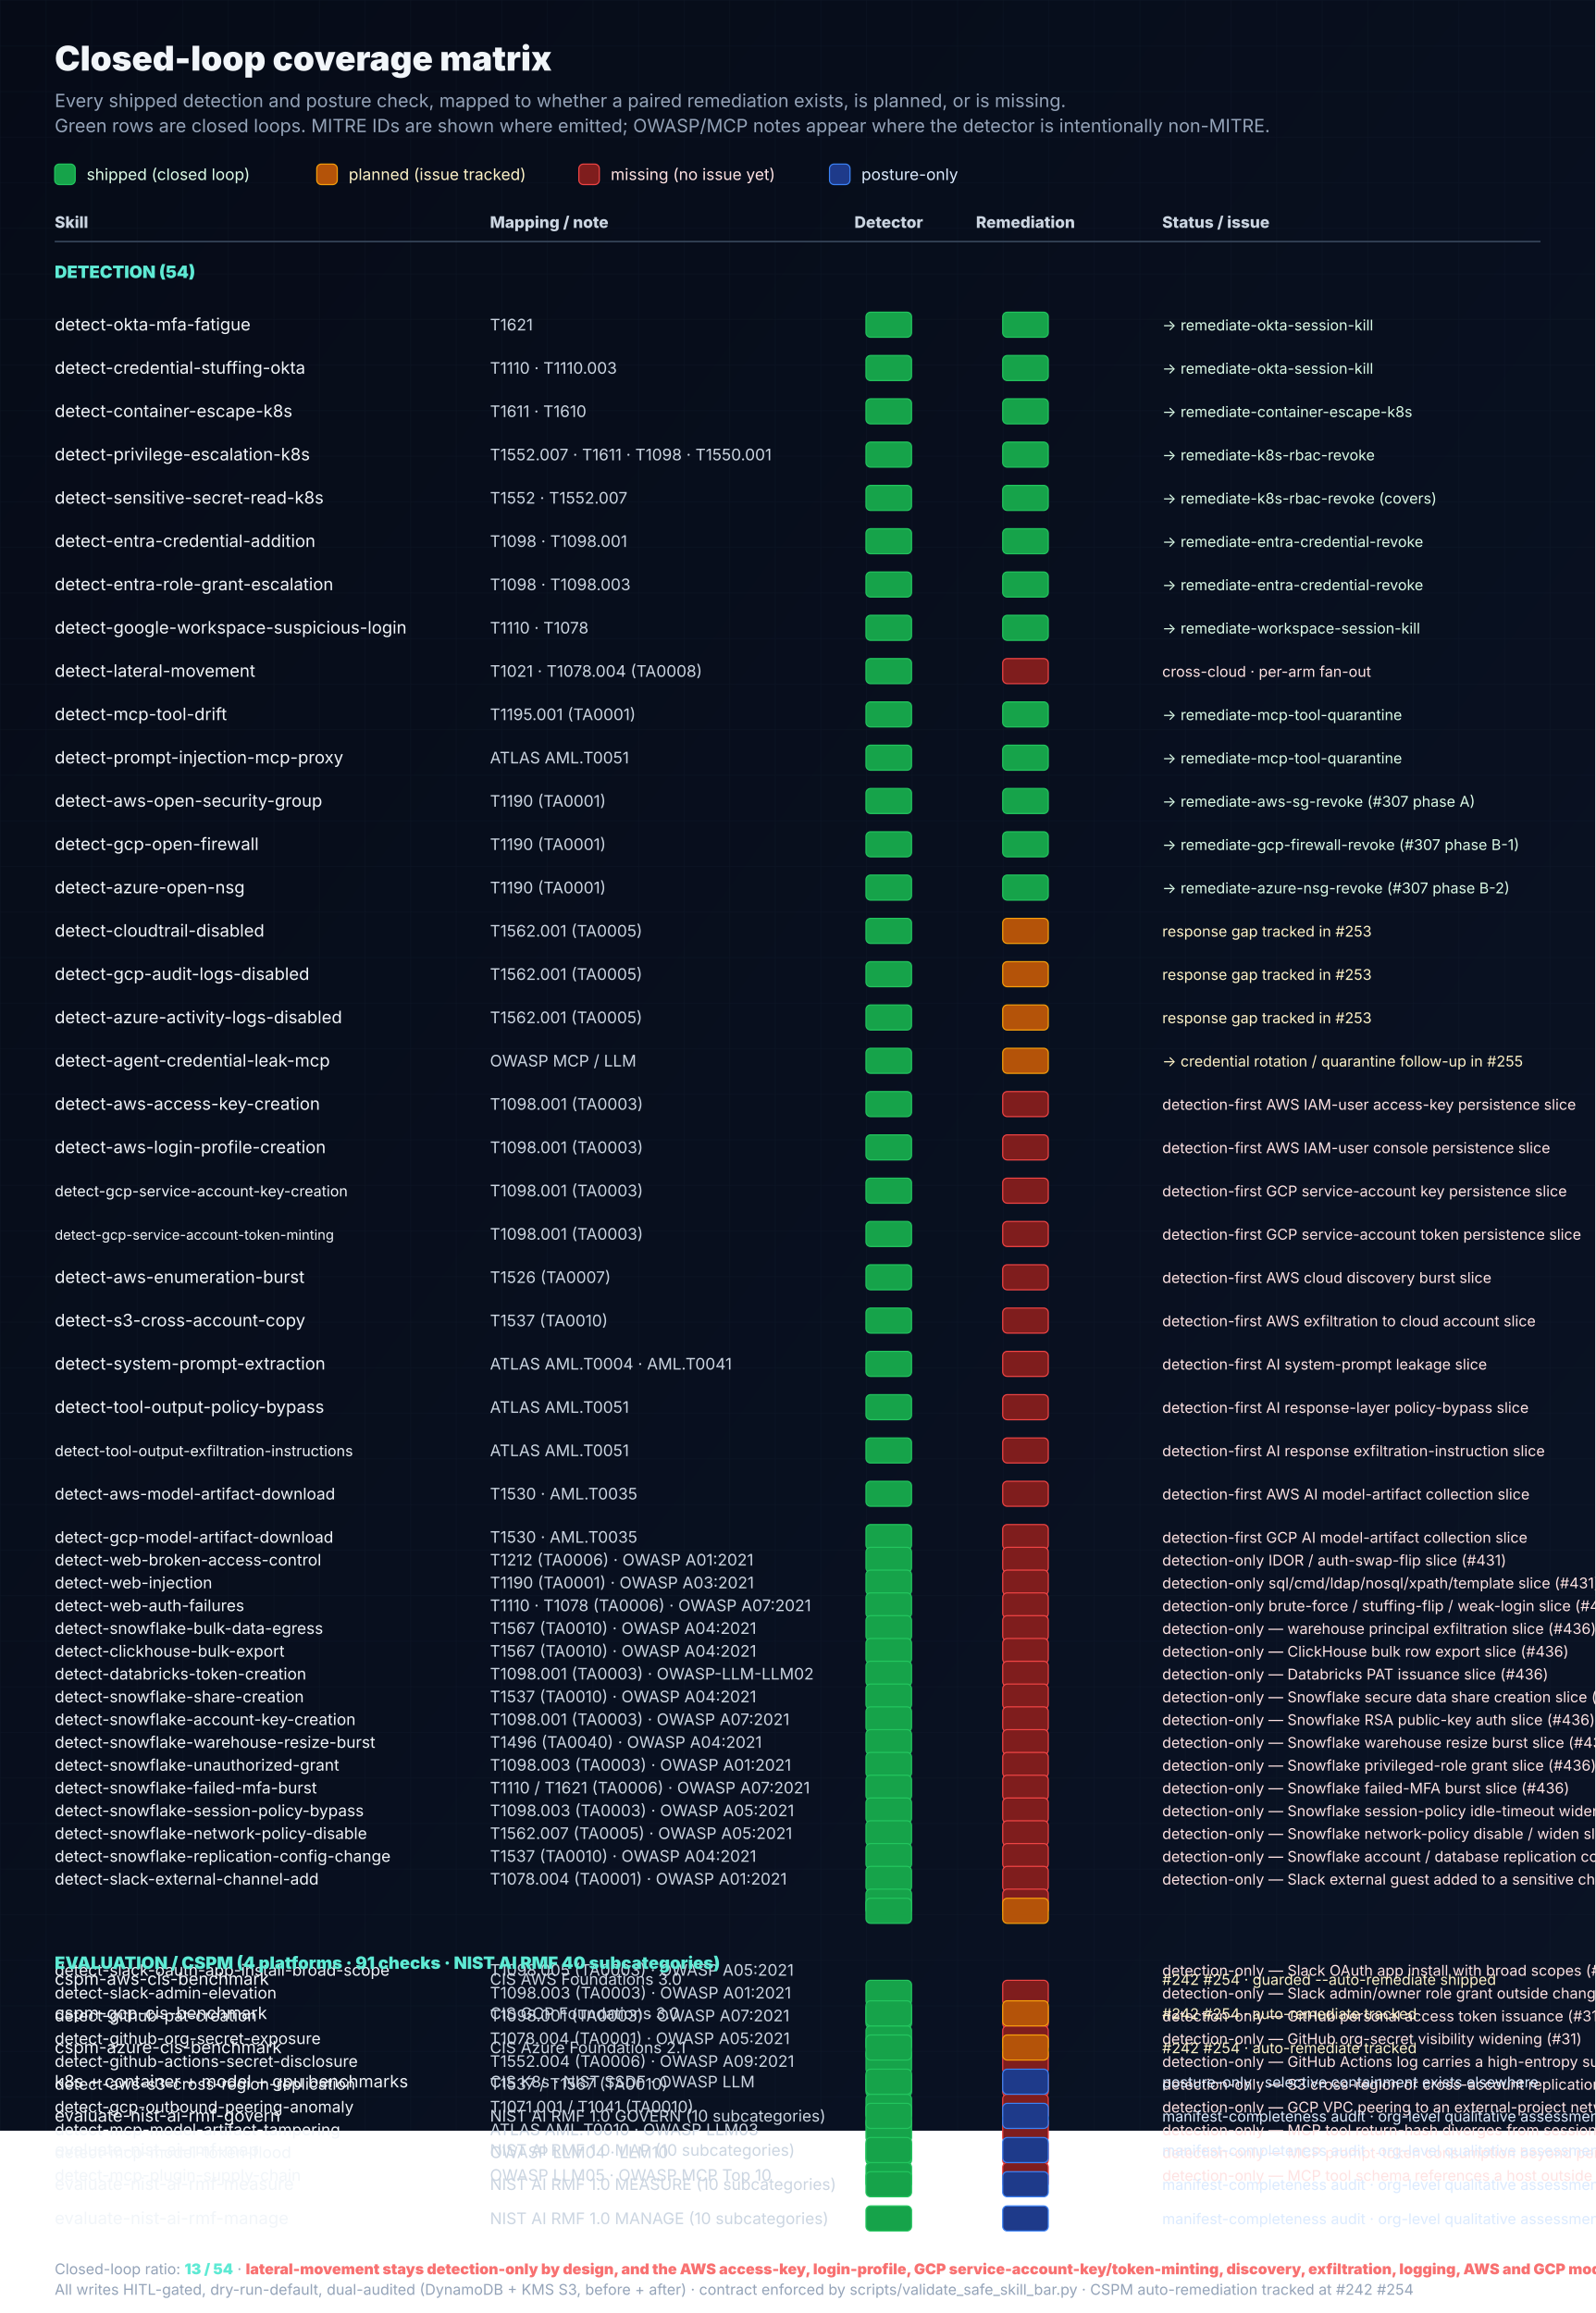
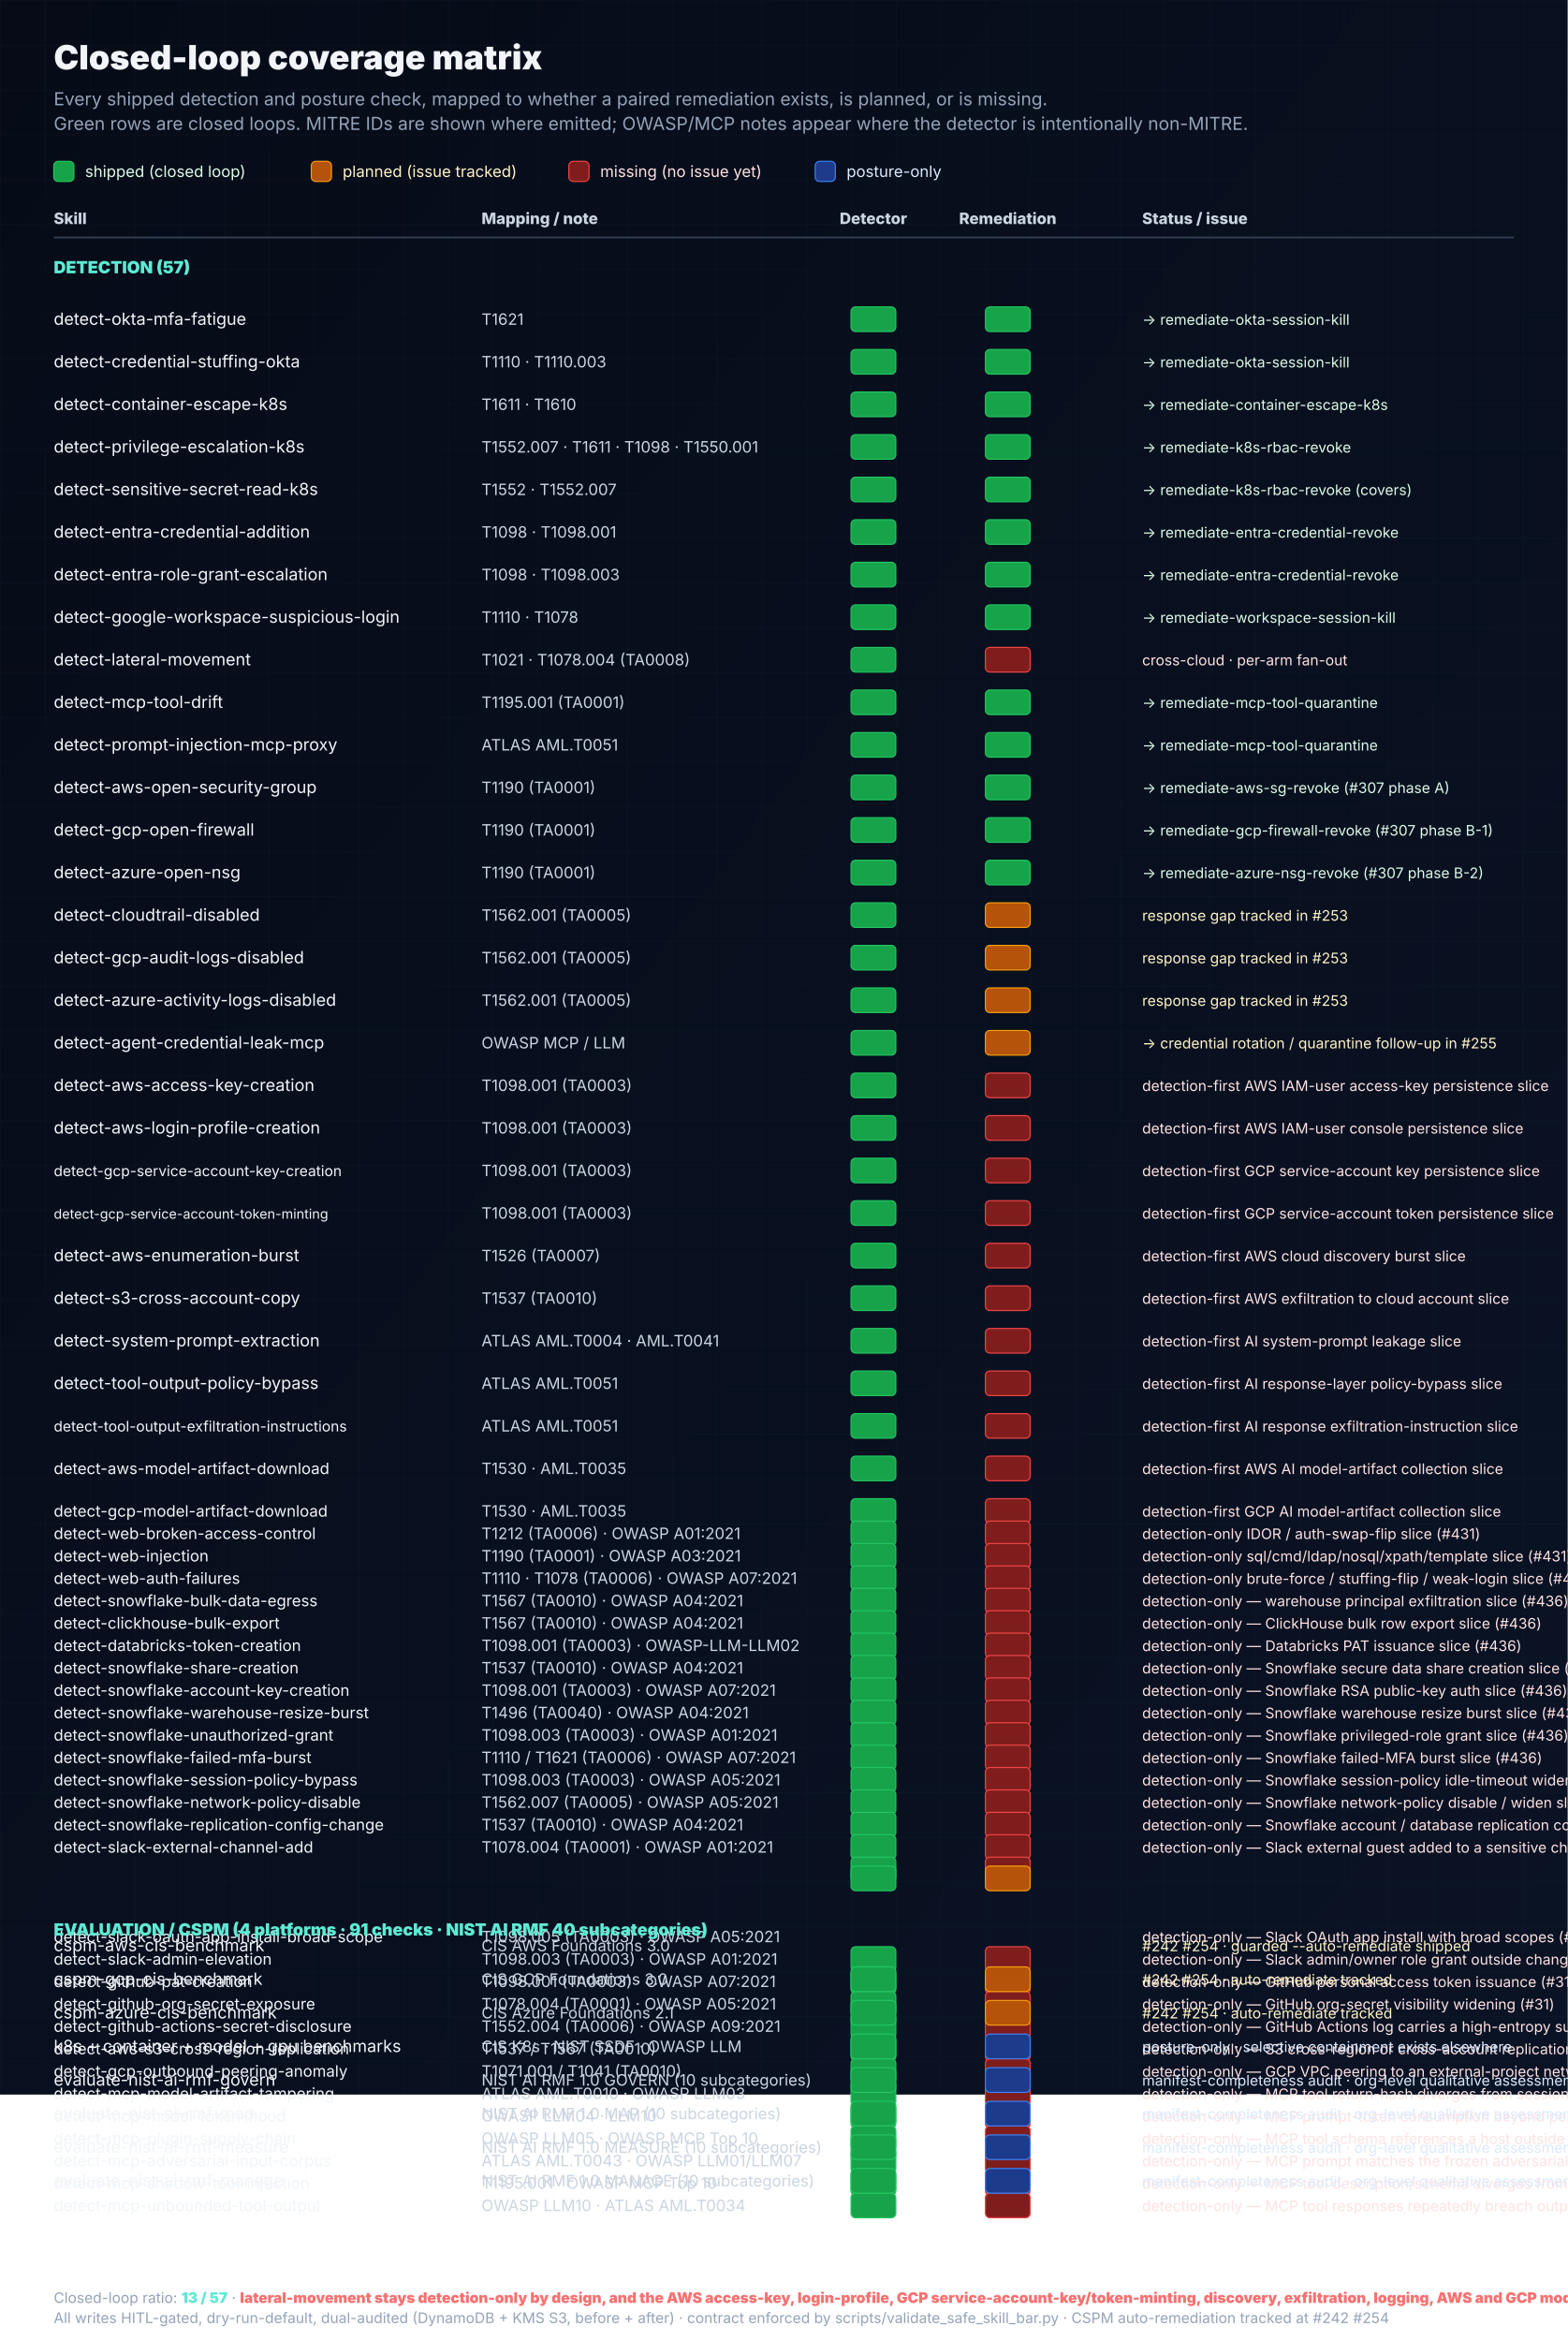
- <svg xmlns="http://www.w3.org/2000/svg" width="1400" height="2030" viewBox="0 0 1400 2030" role="img" aria-labelledby="cm-title cm-desc">
+ <svg xmlns="http://www.w3.org/2000/svg" width="1400" height="2090" viewBox="0 0 1400 2090" role="img" aria-labelledby="cm-title cm-desc">
  <defs>
    <linearGradient id="bg2" x1="0" y1="0" x2="1" y2="1">
      <stop offset="0%" stop-color="#060b17" />
      <stop offset="100%" stop-color="#0a1325" />
    </linearGradient>
    <pattern id="grid2" x="0" y="0" width="40" height="40" patternUnits="userSpaceOnUse">
      <path d="M40 0H0V40" fill="none" stroke="#1e293b" stroke-opacity="0.25" stroke-width="1" />
    </pattern>
  </defs>
  <rect width="1400" height="1870" fill="url(#bg2)" />
  <rect width="1400" height="1870" fill="url(#grid2)" />
  <text x="48" y="62" fill="#f1f5f9" font-family="Inter, system-ui, sans-serif" font-size="30" font-weight="900">Closed-loop coverage matrix</text>
  <text x="48" y="94" fill="#94a3b8" font-family="Inter, system-ui, sans-serif" font-size="16">Every shipped detection and posture check, mapped to whether a paired remediation exists, is planned, or is missing.</text>
  <text x="48" y="116" fill="#94a3b8" font-family="Inter, system-ui, sans-serif" font-size="16">Green rows are closed loops. MITRE IDs are shown where emitted; OWASP/MCP notes appear where the detector is intentionally non-MITRE.</text>
  <g transform="translate(48,144)" font-family="Inter, system-ui, sans-serif" font-size="14">
    <g>
      <rect x="0" y="0" width="18" height="18" rx="4" fill="#16a34a" stroke="#22c55e" />
      <text x="28" y="14" fill="#dcfce7">shipped (closed loop)</text>
    </g>
    <g transform="translate(230,0)">
      <rect x="0" y="0" width="18" height="18" rx="4" fill="#b45309" stroke="#f59e0b" />
      <text x="28" y="14" fill="#fef3c7">planned (issue tracked)</text>
    </g>
    <g transform="translate(460,0)">
      <rect x="0" y="0" width="18" height="18" rx="4" fill="#7f1d1d" stroke="#ef4444" />
      <text x="28" y="14" fill="#fee2e2">missing (no issue yet)</text>
    </g>
    <g transform="translate(680,0)">
      <rect x="0" y="0" width="18" height="18" rx="4" fill="#1e3a8a" stroke="#3b82f6" />
      <text x="28" y="14" fill="#dbeafe">posture-only</text>
    </g>
  </g>
  <g font-family="Inter, system-ui, sans-serif" font-size="14" font-weight="800" fill="#cbd5e1">
    <text x="48" y="200">Skill</text>
    <text x="430" y="200">Mapping / note</text>
    <text x="780" y="200" text-anchor="middle">Detector</text>
    <text x="900" y="200" text-anchor="middle">Remediation</text>
    <text x="1020" y="200">Status / issue</text>
  </g>
  <line x1="48" y1="212" x2="1352" y2="212" stroke="#334155" stroke-width="1.5" />
-   <text x="48" y="244" fill="#5eead4" font-family="Inter, system-ui, sans-serif" font-size="15" font-weight="900">DETECTION (54)</text>
+   <text x="48" y="244" fill="#5eead4" font-family="Inter, system-ui, sans-serif" font-size="15" font-weight="900">DETECTION (57)</text>
  <g font-family="Inter, system-ui, sans-serif">
    <text x="48" y="290" fill="#f1f5f9" font-size="15">detect-okta-mfa-fatigue</text>
    <text x="430" y="290" fill="#cbd5e1" font-size="14">T1621</text>
    <rect x="760" y="274" width="40" height="22" rx="4" fill="#16a34a" stroke="#22c55e" />
    <rect x="880" y="274" width="40" height="22" rx="4" fill="#16a34a" stroke="#22c55e" />
    <text x="1020" y="290" fill="#dcfce7" font-size="13">→ remediate-okta-session-kill</text>
  </g>
  <g font-family="Inter, system-ui, sans-serif">
    <text x="48" y="328" fill="#f1f5f9" font-size="15">detect-credential-stuffing-okta</text>
    <text x="430" y="328" fill="#cbd5e1" font-size="14">T1110 · T1110.003</text>
    <rect x="760" y="312" width="40" height="22" rx="4" fill="#16a34a" stroke="#22c55e" />
    <rect x="880" y="312" width="40" height="22" rx="4" fill="#16a34a" stroke="#22c55e" />
    <text x="1020" y="328" fill="#dcfce7" font-size="13">→ remediate-okta-session-kill</text>
  </g>
  <g font-family="Inter, system-ui, sans-serif">
    <text x="48" y="366" fill="#f1f5f9" font-size="15">detect-container-escape-k8s</text>
    <text x="430" y="366" fill="#cbd5e1" font-size="14">T1611 · T1610</text>
    <rect x="760" y="350" width="40" height="22" rx="4" fill="#16a34a" stroke="#22c55e" />
    <rect x="880" y="350" width="40" height="22" rx="4" fill="#16a34a" stroke="#22c55e" />
    <text x="1020" y="366" fill="#dcfce7" font-size="13">→ remediate-container-escape-k8s</text>
  </g>
  <g font-family="Inter, system-ui, sans-serif">
    <text x="48" y="404" fill="#f1f5f9" font-size="15">detect-privilege-escalation-k8s</text>
    <text x="430" y="404" fill="#cbd5e1" font-size="14">T1552.007 · T1611 · T1098 · T1550.001</text>
    <rect x="760" y="388" width="40" height="22" rx="4" fill="#16a34a" stroke="#22c55e" />
    <rect x="880" y="388" width="40" height="22" rx="4" fill="#16a34a" stroke="#22c55e" />
    <text x="1020" y="404" fill="#dcfce7" font-size="13">→ remediate-k8s-rbac-revoke</text>
  </g>
  <g font-family="Inter, system-ui, sans-serif">
    <text x="48" y="442" fill="#f1f5f9" font-size="15">detect-sensitive-secret-read-k8s</text>
    <text x="430" y="442" fill="#cbd5e1" font-size="14">T1552 · T1552.007</text>
    <rect x="760" y="426" width="40" height="22" rx="4" fill="#16a34a" stroke="#22c55e" />
    <rect x="880" y="426" width="40" height="22" rx="4" fill="#16a34a" stroke="#22c55e" />
    <text x="1020" y="442" fill="#dcfce7" font-size="13">→ remediate-k8s-rbac-revoke (covers)</text>
  </g>
  <g font-family="Inter, system-ui, sans-serif">
    <text x="48" y="480" fill="#f1f5f9" font-size="15">detect-entra-credential-addition</text>
    <text x="430" y="480" fill="#cbd5e1" font-size="14">T1098 · T1098.001</text>
    <rect x="760" y="464" width="40" height="22" rx="4" fill="#16a34a" stroke="#22c55e" />
    <rect x="880" y="464" width="40" height="22" rx="4" fill="#16a34a" stroke="#22c55e" />
    <text x="1020" y="480" fill="#dcfce7" font-size="13">→ remediate-entra-credential-revoke</text>
  </g>
  <g font-family="Inter, system-ui, sans-serif">
    <text x="48" y="518" fill="#f1f5f9" font-size="15">detect-entra-role-grant-escalation</text>
    <text x="430" y="518" fill="#cbd5e1" font-size="14">T1098 · T1098.003</text>
    <rect x="760" y="502" width="40" height="22" rx="4" fill="#16a34a" stroke="#22c55e" />
    <rect x="880" y="502" width="40" height="22" rx="4" fill="#16a34a" stroke="#22c55e" />
    <text x="1020" y="518" fill="#dcfce7" font-size="13">→ remediate-entra-credential-revoke</text>
  </g>
  <g font-family="Inter, system-ui, sans-serif">
    <text x="48" y="556" fill="#f1f5f9" font-size="15">detect-google-workspace-suspicious-login</text>
    <text x="430" y="556" fill="#cbd5e1" font-size="14">T1110 · T1078</text>
    <rect x="760" y="540" width="40" height="22" rx="4" fill="#16a34a" stroke="#22c55e" />
    <rect x="880" y="540" width="40" height="22" rx="4" fill="#16a34a" stroke="#22c55e" />
    <text x="1020" y="556" fill="#dcfce7" font-size="13">→ remediate-workspace-session-kill</text>
  </g>
  <g font-family="Inter, system-ui, sans-serif">
    <text x="48" y="594" fill="#f1f5f9" font-size="15">detect-lateral-movement</text>
    <text x="430" y="594" fill="#cbd5e1" font-size="14">T1021 · T1078.004 (TA0008)</text>
    <rect x="760" y="578" width="40" height="22" rx="4" fill="#16a34a" stroke="#22c55e" />
    <rect x="880" y="578" width="40" height="22" rx="4" fill="#7f1d1d" stroke="#ef4444" />
    <text x="1020" y="594" fill="#fee2e2" font-size="13">cross-cloud · per-arm fan-out</text>
  </g>
  <g font-family="Inter, system-ui, sans-serif">
    <text x="48" y="632" fill="#f1f5f9" font-size="15">detect-mcp-tool-drift</text>
    <text x="430" y="632" fill="#cbd5e1" font-size="14">T1195.001 (TA0001)</text>
    <rect x="760" y="616" width="40" height="22" rx="4" fill="#16a34a" stroke="#22c55e" />
    <rect x="880" y="616" width="40" height="22" rx="4" fill="#16a34a" stroke="#22c55e" />
    <text x="1020" y="632" fill="#dcfce7" font-size="13">→ remediate-mcp-tool-quarantine</text>
  </g>
  <g font-family="Inter, system-ui, sans-serif">
    <text x="48" y="670" fill="#f1f5f9" font-size="15">detect-prompt-injection-mcp-proxy</text>
    <text x="430" y="670" fill="#cbd5e1" font-size="14">ATLAS AML.T0051</text>
    <rect x="760" y="654" width="40" height="22" rx="4" fill="#16a34a" stroke="#22c55e" />
    <rect x="880" y="654" width="40" height="22" rx="4" fill="#16a34a" stroke="#22c55e" />
    <text x="1020" y="670" fill="#dcfce7" font-size="13">→ remediate-mcp-tool-quarantine</text>
  </g>
  <g font-family="Inter, system-ui, sans-serif">
    <text x="48" y="708" fill="#f1f5f9" font-size="15">detect-aws-open-security-group</text>
    <text x="430" y="708" fill="#cbd5e1" font-size="14">T1190 (TA0001)</text>
    <rect x="760" y="692" width="40" height="22" rx="4" fill="#16a34a" stroke="#22c55e" />
    <rect x="880" y="692" width="40" height="22" rx="4" fill="#16a34a" stroke="#22c55e" />
    <text x="1020" y="708" fill="#dcfce7" font-size="13">→ remediate-aws-sg-revoke (#307 phase A)</text>
  </g>
  <g font-family="Inter, system-ui, sans-serif">
    <text x="48" y="746" fill="#f1f5f9" font-size="15">detect-gcp-open-firewall</text>
    <text x="430" y="746" fill="#cbd5e1" font-size="14">T1190 (TA0001)</text>
    <rect x="760" y="730" width="40" height="22" rx="4" fill="#16a34a" stroke="#22c55e" />
    <rect x="880" y="730" width="40" height="22" rx="4" fill="#16a34a" stroke="#22c55e" />
    <text x="1020" y="746" fill="#dcfce7" font-size="13">→ remediate-gcp-firewall-revoke (#307 phase B-1)</text>
  </g>
  <g font-family="Inter, system-ui, sans-serif">
    <text x="48" y="784" fill="#f1f5f9" font-size="15">detect-azure-open-nsg</text>
    <text x="430" y="784" fill="#cbd5e1" font-size="14">T1190 (TA0001)</text>
    <rect x="760" y="768" width="40" height="22" rx="4" fill="#16a34a" stroke="#22c55e" />
    <rect x="880" y="768" width="40" height="22" rx="4" fill="#16a34a" stroke="#22c55e" />
    <text x="1020" y="784" fill="#dcfce7" font-size="13">→ remediate-azure-nsg-revoke (#307 phase B-2)</text>
  </g>
  <g font-family="Inter, system-ui, sans-serif">
    <text x="48" y="822" fill="#f1f5f9" font-size="15">detect-cloudtrail-disabled</text>
    <text x="430" y="822" fill="#cbd5e1" font-size="14">T1562.001 (TA0005)</text>
    <rect x="760" y="806" width="40" height="22" rx="4" fill="#16a34a" stroke="#22c55e" />
    <rect x="880" y="806" width="40" height="22" rx="4" fill="#b45309" stroke="#f59e0b" />
    <text x="1020" y="822" fill="#fef3c7" font-size="13">response gap tracked in #253</text>
  </g>
  <g font-family="Inter, system-ui, sans-serif">
    <text x="48" y="860" fill="#f1f5f9" font-size="15">detect-gcp-audit-logs-disabled</text>
    <text x="430" y="860" fill="#cbd5e1" font-size="14">T1562.001 (TA0005)</text>
    <rect x="760" y="844" width="40" height="22" rx="4" fill="#16a34a" stroke="#22c55e" />
    <rect x="880" y="844" width="40" height="22" rx="4" fill="#b45309" stroke="#f59e0b" />
    <text x="1020" y="860" fill="#fef3c7" font-size="13">response gap tracked in #253</text>
  </g>
  <g font-family="Inter, system-ui, sans-serif">
    <text x="48" y="898" fill="#f1f5f9" font-size="15">detect-azure-activity-logs-disabled</text>
    <text x="430" y="898" fill="#cbd5e1" font-size="14">T1562.001 (TA0005)</text>
    <rect x="760" y="882" width="40" height="22" rx="4" fill="#16a34a" stroke="#22c55e" />
    <rect x="880" y="882" width="40" height="22" rx="4" fill="#b45309" stroke="#f59e0b" />
    <text x="1020" y="898" fill="#fef3c7" font-size="13">response gap tracked in #253</text>
  </g>
  <g font-family="Inter, system-ui, sans-serif">
    <text x="48" y="936" fill="#f1f5f9" font-size="15">detect-agent-credential-leak-mcp</text>
    <text x="430" y="936" fill="#cbd5e1" font-size="14">OWASP MCP / LLM</text>
    <rect x="760" y="920" width="40" height="22" rx="4" fill="#16a34a" stroke="#22c55e" />
    <rect x="880" y="920" width="40" height="22" rx="4" fill="#b45309" stroke="#f59e0b" />
    <text x="1020" y="936" fill="#fef3c7" font-size="13">→ credential rotation / quarantine follow-up in #255</text>
  </g>
  <g font-family="Inter, system-ui, sans-serif">
    <text x="48" y="974" fill="#f1f5f9" font-size="15">detect-aws-access-key-creation</text>
    <text x="430" y="974" fill="#cbd5e1" font-size="14">T1098.001 (TA0003)</text>
    <rect x="760" y="958" width="40" height="22" rx="4" fill="#16a34a" stroke="#22c55e" />
    <rect x="880" y="958" width="40" height="22" rx="4" fill="#7f1d1d" stroke="#ef4444" />
    <text x="1020" y="974" fill="#fee2e2" font-size="13">detection-first AWS IAM-user access-key persistence slice</text>
  </g>
  <g font-family="Inter, system-ui, sans-serif">
    <text x="48" y="1012" fill="#f1f5f9" font-size="15">detect-aws-login-profile-creation</text>
    <text x="430" y="1012" fill="#cbd5e1" font-size="14">T1098.001 (TA0003)</text>
    <rect x="760" y="996" width="40" height="22" rx="4" fill="#16a34a" stroke="#22c55e" />
    <rect x="880" y="996" width="40" height="22" rx="4" fill="#7f1d1d" stroke="#ef4444" />
    <text x="1020" y="1012" fill="#fee2e2" font-size="13">detection-first AWS IAM-user console persistence slice</text>
  </g>
  <g font-family="Inter, system-ui, sans-serif">
    <text x="48" y="1050" fill="#f1f5f9" font-size="13">detect-gcp-service-account-key-creation</text>
    <text x="430" y="1050" fill="#cbd5e1" font-size="14">T1098.001 (TA0003)</text>
    <rect x="760" y="1034" width="40" height="22" rx="4" fill="#16a34a" stroke="#22c55e" />
    <rect x="880" y="1034" width="40" height="22" rx="4" fill="#7f1d1d" stroke="#ef4444" />
    <text x="1020" y="1050" fill="#fee2e2" font-size="13">detection-first GCP service-account key persistence slice</text>
  </g>
  <g font-family="Inter, system-ui, sans-serif">
    <text x="48" y="1088" fill="#f1f5f9" font-size="12">detect-gcp-service-account-token-minting</text>
    <text x="430" y="1088" fill="#cbd5e1" font-size="14">T1098.001 (TA0003)</text>
    <rect x="760" y="1072" width="40" height="22" rx="4" fill="#16a34a" stroke="#22c55e" />
    <rect x="880" y="1072" width="40" height="22" rx="4" fill="#7f1d1d" stroke="#ef4444" />
    <text x="1020" y="1088" fill="#fee2e2" font-size="13">detection-first GCP service-account token persistence slice</text>
  </g>
  <g font-family="Inter, system-ui, sans-serif">
    <text x="48" y="1126" fill="#f1f5f9" font-size="15">detect-aws-enumeration-burst</text>
    <text x="430" y="1126" fill="#cbd5e1" font-size="14">T1526 (TA0007)</text>
    <rect x="760" y="1110" width="40" height="22" rx="4" fill="#16a34a" stroke="#22c55e" />
    <rect x="880" y="1110" width="40" height="22" rx="4" fill="#7f1d1d" stroke="#ef4444" />
    <text x="1020" y="1126" fill="#fee2e2" font-size="13">detection-first AWS cloud discovery burst slice</text>
  </g>
  <g font-family="Inter, system-ui, sans-serif">
    <text x="48" y="1164" fill="#f1f5f9" font-size="15">detect-s3-cross-account-copy</text>
    <text x="430" y="1164" fill="#cbd5e1" font-size="14">T1537 (TA0010)</text>
    <rect x="760" y="1148" width="40" height="22" rx="4" fill="#16a34a" stroke="#22c55e" />
    <rect x="880" y="1148" width="40" height="22" rx="4" fill="#7f1d1d" stroke="#ef4444" />
    <text x="1020" y="1164" fill="#fee2e2" font-size="13">detection-first AWS exfiltration to cloud account slice</text>
  </g>
  <g font-family="Inter, system-ui, sans-serif">
    <text x="48" y="1202" fill="#f1f5f9" font-size="15">detect-system-prompt-extraction</text>
    <text x="430" y="1202" fill="#cbd5e1" font-size="14">ATLAS AML.T0004 · AML.T0041</text>
    <rect x="760" y="1186" width="40" height="22" rx="4" fill="#16a34a" stroke="#22c55e" />
    <rect x="880" y="1186" width="40" height="22" rx="4" fill="#7f1d1d" stroke="#ef4444" />
    <text x="1020" y="1202" fill="#fee2e2" font-size="13">detection-first AI system-prompt leakage slice</text>
  </g>
  <g font-family="Inter, system-ui, sans-serif">
    <text x="48" y="1240" fill="#f1f5f9" font-size="15">detect-tool-output-policy-bypass</text>
    <text x="430" y="1240" fill="#cbd5e1" font-size="14">ATLAS AML.T0051</text>
    <rect x="760" y="1224" width="40" height="22" rx="4" fill="#16a34a" stroke="#22c55e" />
    <rect x="880" y="1224" width="40" height="22" rx="4" fill="#7f1d1d" stroke="#ef4444" />
    <text x="1020" y="1240" fill="#fee2e2" font-size="13">detection-first AI response-layer policy-bypass slice</text>
  </g>
  <g font-family="Inter, system-ui, sans-serif">
    <text x="48" y="1278" fill="#f1f5f9" font-size="13">detect-tool-output-exfiltration-instructions</text>
    <text x="430" y="1278" fill="#cbd5e1" font-size="14">ATLAS AML.T0051</text>
    <rect x="760" y="1262" width="40" height="22" rx="4" fill="#16a34a" stroke="#22c55e" />
    <rect x="880" y="1262" width="40" height="22" rx="4" fill="#7f1d1d" stroke="#ef4444" />
    <text x="1020" y="1278" fill="#fee2e2" font-size="13">detection-first AI response exfiltration-instruction slice</text>
  </g>
  <g font-family="Inter, system-ui, sans-serif">
    <text x="48" y="1316" fill="#f1f5f9" font-size="14">detect-aws-model-artifact-download</text>
    <text x="430" y="1316" fill="#cbd5e1" font-size="14">T1530 · AML.T0035</text>
    <rect x="760" y="1300" width="40" height="22" rx="4" fill="#16a34a" stroke="#22c55e" />
    <rect x="880" y="1300" width="40" height="22" rx="4" fill="#7f1d1d" stroke="#ef4444" />
    <text x="1020" y="1316" fill="#fee2e2" font-size="13">detection-first AWS AI model-artifact collection slice</text>
  </g>
  <g font-family="Inter, system-ui, sans-serif">
    <text x="48" y="1354" fill="#f1f5f9" font-size="14">detect-gcp-model-artifact-download</text>
    <text x="430" y="1354" fill="#cbd5e1" font-size="14">T1530 · AML.T0035</text>
    <rect x="760" y="1338" width="40" height="22" rx="4" fill="#16a34a" stroke="#22c55e" />
    <rect x="880" y="1338" width="40" height="22" rx="4" fill="#7f1d1d" stroke="#ef4444" />
    <text x="1020" y="1354" fill="#fee2e2" font-size="13">detection-first GCP AI model-artifact collection slice</text>
  </g>
  <g font-family="Inter, system-ui, sans-serif">
    <text x="48" y="1374" fill="#f1f5f9" font-size="14">detect-web-broken-access-control</text>
    <text x="430" y="1374" fill="#cbd5e1" font-size="14">T1212 (TA0006) · OWASP A01:2021</text>
    <rect x="760" y="1358" width="40" height="22" rx="4" fill="#16a34a" stroke="#22c55e" />
    <rect x="880" y="1358" width="40" height="22" rx="4" fill="#7f1d1d" stroke="#ef4444" />
    <text x="1020" y="1374" fill="#fee2e2" font-size="13">detection-only IDOR / auth-swap-flip slice (#431)</text>
  </g>
  <g font-family="Inter, system-ui, sans-serif">
    <text x="48" y="1394" fill="#f1f5f9" font-size="14">detect-web-injection</text>
    <text x="430" y="1394" fill="#cbd5e1" font-size="14">T1190 (TA0001) · OWASP A03:2021</text>
    <rect x="760" y="1378" width="40" height="22" rx="4" fill="#16a34a" stroke="#22c55e" />
    <rect x="880" y="1378" width="40" height="22" rx="4" fill="#7f1d1d" stroke="#ef4444" />
    <text x="1020" y="1394" fill="#fee2e2" font-size="13">detection-only sql/cmd/ldap/nosql/xpath/template slice (#431)</text>
  </g>
  <g font-family="Inter, system-ui, sans-serif">
    <text x="48" y="1414" fill="#f1f5f9" font-size="14">detect-web-auth-failures</text>
    <text x="430" y="1414" fill="#cbd5e1" font-size="14">T1110 · T1078 (TA0006) · OWASP A07:2021</text>
    <rect x="760" y="1398" width="40" height="22" rx="4" fill="#16a34a" stroke="#22c55e" />
    <rect x="880" y="1398" width="40" height="22" rx="4" fill="#7f1d1d" stroke="#ef4444" />
    <text x="1020" y="1414" fill="#fee2e2" font-size="13">detection-only brute-force / stuffing-flip / weak-login slice (#431)</text>
  </g>
  <g font-family="Inter, system-ui, sans-serif">
    <text x="48" y="1434" fill="#f1f5f9" font-size="14">detect-snowflake-bulk-data-egress</text>
    <text x="430" y="1434" fill="#cbd5e1" font-size="14">T1567 (TA0010) · OWASP A04:2021</text>
    <rect x="760" y="1418" width="40" height="22" rx="4" fill="#16a34a" stroke="#22c55e" />
    <rect x="880" y="1418" width="40" height="22" rx="4" fill="#7f1d1d" stroke="#ef4444" />
    <text x="1020" y="1434" fill="#fee2e2" font-size="13">detection-only — warehouse principal exfiltration slice (#436)</text>
  </g>
  <g font-family="Inter, system-ui, sans-serif">
    <text x="48" y="1454" fill="#f1f5f9" font-size="14">detect-clickhouse-bulk-export</text>
    <text x="430" y="1454" fill="#cbd5e1" font-size="14">T1567 (TA0010) · OWASP A04:2021</text>
    <rect x="760" y="1438" width="40" height="22" rx="4" fill="#16a34a" stroke="#22c55e" />
    <rect x="880" y="1438" width="40" height="22" rx="4" fill="#7f1d1d" stroke="#ef4444" />
    <text x="1020" y="1454" fill="#fee2e2" font-size="13">detection-only — ClickHouse bulk row export slice (#436)</text>
  </g>
  <g font-family="Inter, system-ui, sans-serif">
    <text x="48" y="1474" fill="#f1f5f9" font-size="14">detect-databricks-token-creation</text>
    <text x="430" y="1474" fill="#cbd5e1" font-size="14">T1098.001 (TA0003) · OWASP-LLM-LLM02</text>
    <rect x="760" y="1458" width="40" height="22" rx="4" fill="#16a34a" stroke="#22c55e" />
    <rect x="880" y="1458" width="40" height="22" rx="4" fill="#7f1d1d" stroke="#ef4444" />
    <text x="1020" y="1474" fill="#fee2e2" font-size="13">detection-only — Databricks PAT issuance slice (#436)</text>
  </g>
  <g font-family="Inter, system-ui, sans-serif">
    <text x="48" y="1494" fill="#f1f5f9" font-size="14">detect-snowflake-share-creation</text>
    <text x="430" y="1494" fill="#cbd5e1" font-size="14">T1537 (TA0010) · OWASP A04:2021</text>
    <rect x="760" y="1478" width="40" height="22" rx="4" fill="#16a34a" stroke="#22c55e" />
    <rect x="880" y="1478" width="40" height="22" rx="4" fill="#7f1d1d" stroke="#ef4444" />
    <text x="1020" y="1494" fill="#fee2e2" font-size="13">detection-only — Snowflake secure data share creation slice (#436)</text>
  </g>
  <g font-family="Inter, system-ui, sans-serif">
    <text x="48" y="1514" fill="#f1f5f9" font-size="14">detect-snowflake-account-key-creation</text>
    <text x="430" y="1514" fill="#cbd5e1" font-size="14">T1098.001 (TA0003) · OWASP A07:2021</text>
    <rect x="760" y="1498" width="40" height="22" rx="4" fill="#16a34a" stroke="#22c55e" />
    <rect x="880" y="1498" width="40" height="22" rx="4" fill="#7f1d1d" stroke="#ef4444" />
    <text x="1020" y="1514" fill="#fee2e2" font-size="13">detection-only — Snowflake RSA public-key auth slice (#436)</text>
  </g>
  <g font-family="Inter, system-ui, sans-serif">
    <text x="48" y="1534" fill="#f1f5f9" font-size="14">detect-snowflake-warehouse-resize-burst</text>
    <text x="430" y="1534" fill="#cbd5e1" font-size="14">T1496 (TA0040) · OWASP A04:2021</text>
    <rect x="760" y="1518" width="40" height="22" rx="4" fill="#16a34a" stroke="#22c55e" />
    <rect x="880" y="1518" width="40" height="22" rx="4" fill="#7f1d1d" stroke="#ef4444" />
    <text x="1020" y="1534" fill="#fee2e2" font-size="13">detection-only — Snowflake warehouse resize burst slice (#436)</text>
  </g>
  <g font-family="Inter, system-ui, sans-serif">
    <text x="48" y="1554" fill="#f1f5f9" font-size="14">detect-snowflake-unauthorized-grant</text>
    <text x="430" y="1554" fill="#cbd5e1" font-size="14">T1098.003 (TA0003) · OWASP A01:2021</text>
    <rect x="760" y="1538" width="40" height="22" rx="4" fill="#16a34a" stroke="#22c55e" />
    <rect x="880" y="1538" width="40" height="22" rx="4" fill="#7f1d1d" stroke="#ef4444" />
    <text x="1020" y="1554" fill="#fee2e2" font-size="13">detection-only — Snowflake privileged-role grant slice (#436)</text>
  </g>
  <g font-family="Inter, system-ui, sans-serif">
    <text x="48" y="1574" fill="#f1f5f9" font-size="14">detect-snowflake-failed-mfa-burst</text>
    <text x="430" y="1574" fill="#cbd5e1" font-size="14">T1110 / T1621 (TA0006) · OWASP A07:2021</text>
    <rect x="760" y="1558" width="40" height="22" rx="4" fill="#16a34a" stroke="#22c55e" />
    <rect x="880" y="1558" width="40" height="22" rx="4" fill="#7f1d1d" stroke="#ef4444" />
    <text x="1020" y="1574" fill="#fee2e2" font-size="13">detection-only — Snowflake failed-MFA burst slice (#436)</text>
  </g>
  <g font-family="Inter, system-ui, sans-serif">
    <text x="48" y="1594" fill="#f1f5f9" font-size="14">detect-snowflake-session-policy-bypass</text>
    <text x="430" y="1594" fill="#cbd5e1" font-size="14">T1098.003 (TA0003) · OWASP A05:2021</text>
    <rect x="760" y="1578" width="40" height="22" rx="4" fill="#16a34a" stroke="#22c55e" />
    <rect x="880" y="1578" width="40" height="22" rx="4" fill="#7f1d1d" stroke="#ef4444" />
    <text x="1020" y="1594" fill="#fee2e2" font-size="13">detection-only — Snowflake session-policy idle-timeout widening slice (#436)</text>
  </g>
  <g font-family="Inter, system-ui, sans-serif">
    <text x="48" y="1614" fill="#f1f5f9" font-size="14">detect-snowflake-network-policy-disable</text>
    <text x="430" y="1614" fill="#cbd5e1" font-size="14">T1562.007 (TA0005) · OWASP A05:2021</text>
    <rect x="760" y="1598" width="40" height="22" rx="4" fill="#16a34a" stroke="#22c55e" />
    <rect x="880" y="1598" width="40" height="22" rx="4" fill="#7f1d1d" stroke="#ef4444" />
    <text x="1020" y="1614" fill="#fee2e2" font-size="13">detection-only — Snowflake network-policy disable / widen slice (#436)</text>
  </g>
  <g font-family="Inter, system-ui, sans-serif">
    <text x="48" y="1634" fill="#f1f5f9" font-size="14">detect-snowflake-replication-config-change</text>
    <text x="430" y="1634" fill="#cbd5e1" font-size="14">T1537 (TA0010) · OWASP A04:2021</text>
    <rect x="760" y="1618" width="40" height="22" rx="4" fill="#16a34a" stroke="#22c55e" />
    <rect x="880" y="1618" width="40" height="22" rx="4" fill="#7f1d1d" stroke="#ef4444" />
    <text x="1020" y="1634" fill="#fee2e2" font-size="13">detection-only — Snowflake account / database replication config slice (#436)</text>
  </g>
  <g font-family="Inter, system-ui, sans-serif">
    <text x="48" y="1654" fill="#f1f5f9" font-size="14">detect-slack-external-channel-add</text>
    <text x="430" y="1654" fill="#cbd5e1" font-size="14">T1078.004 (TA0001) · OWASP A01:2021</text>
    <rect x="760" y="1638" width="40" height="22" rx="4" fill="#16a34a" stroke="#22c55e" />
    <rect x="880" y="1638" width="40" height="22" rx="4" fill="#7f1d1d" stroke="#ef4444" />
    <text x="1020" y="1654" fill="#fee2e2" font-size="13">detection-only — Slack external guest added to a sensitive channel (#33)</text>
  </g>
  <g font-family="Inter, system-ui, sans-serif">
    <text x="48" y="1734" fill="#f1f5f9" font-size="14">detect-slack-oauth-app-install-broad-scope</text>
    <text x="430" y="1734" fill="#cbd5e1" font-size="14">T1098.005 (TA0003) · OWASP A05:2021</text>
    <rect x="760" y="1658" width="40" height="22" rx="4" fill="#16a34a" stroke="#22c55e" />
    <rect x="880" y="1658" width="40" height="22" rx="4" fill="#7f1d1d" stroke="#ef4444" />
    <text x="1020" y="1734" fill="#fee2e2" font-size="13">detection-only — Slack OAuth app install with broad scopes (#33)</text>
  </g>
  <g font-family="Inter, system-ui, sans-serif">
    <text x="48" y="1754" fill="#f1f5f9" font-size="14">detect-slack-admin-elevation</text>
    <text x="430" y="1754" fill="#cbd5e1" font-size="14">T1098.003 (TA0003) · OWASP A01:2021</text>
    <rect x="760" y="1738" width="40" height="22" rx="4" fill="#16a34a" stroke="#22c55e" />
    <rect x="880" y="1738" width="40" height="22" rx="4" fill="#7f1d1d" stroke="#ef4444" />
    <text x="1020" y="1754" fill="#fee2e2" font-size="13">detection-only — Slack admin/owner role grant outside change window (#33)</text>
  </g>
  <g font-family="Inter, system-ui, sans-serif">
    <text x="48" y="1774" fill="#f1f5f9" font-size="14">detect-github-pat-creation</text>
    <text x="430" y="1774" fill="#cbd5e1" font-size="14">T1098.001 (TA0003) · OWASP A07:2021</text>
    <rect x="760" y="1758" width="40" height="22" rx="4" fill="#16a34a" stroke="#22c55e" />
    <rect x="880" y="1758" width="40" height="22" rx="4" fill="#7f1d1d" stroke="#ef4444" />
    <text x="1020" y="1774" fill="#fee2e2" font-size="13">detection-only — GitHub personal access token issuance (#31)</text>
  </g>
  <g font-family="Inter, system-ui, sans-serif">
    <text x="48" y="1794" fill="#f1f5f9" font-size="14">detect-github-org-secret-exposure</text>
    <text x="430" y="1794" fill="#cbd5e1" font-size="14">T1078.004 (TA0001) · OWASP A05:2021</text>
    <rect x="760" y="1778" width="40" height="22" rx="4" fill="#16a34a" stroke="#22c55e" />
    <rect x="880" y="1778" width="40" height="22" rx="4" fill="#7f1d1d" stroke="#ef4444" />
    <text x="1020" y="1794" fill="#fee2e2" font-size="13">detection-only — GitHub org-secret visibility widening (#31)</text>
  </g>
  <g font-family="Inter, system-ui, sans-serif">
    <text x="48" y="1814" fill="#f1f5f9" font-size="14">detect-github-actions-secret-disclosure</text>
    <text x="430" y="1814" fill="#cbd5e1" font-size="14">T1552.004 (TA0006) · OWASP A09:2021</text>
    <rect x="760" y="1798" width="40" height="22" rx="4" fill="#16a34a" stroke="#22c55e" />
    <rect x="880" y="1798" width="40" height="22" rx="4" fill="#7f1d1d" stroke="#ef4444" />
    <text x="1020" y="1814" fill="#fee2e2" font-size="13">detection-only — GitHub Actions log carries a high-entropy substring past redaction (#31)</text>
  </g>
  <g font-family="Inter, system-ui, sans-serif">
    <text x="48" y="1834" fill="#f1f5f9" font-size="14">detect-aws-s3-cross-region-replication</text>
    <text x="430" y="1834" fill="#cbd5e1" font-size="14">T1537 / T1567 (TA0010)</text>
    <rect x="760" y="1818" width="40" height="22" rx="4" fill="#16a34a" stroke="#22c55e" />
    <rect x="880" y="1818" width="40" height="22" rx="4" fill="#7f1d1d" stroke="#ef4444" />
    <text x="1020" y="1834" fill="#fee2e2" font-size="13">detection-only — S3 cross-region or cross-account replication-rule creation (#253)</text>
  </g>
  <g font-family="Inter, system-ui, sans-serif">
    <text x="48" y="1854" fill="#f1f5f9" font-size="14">detect-gcp-outbound-peering-anomaly</text>
    <text x="430" y="1854" fill="#cbd5e1" font-size="14">T1071.001 / T1041 (TA0010)</text>
    <rect x="760" y="1838" width="40" height="22" rx="4" fill="#16a34a" stroke="#22c55e" />
    <rect x="880" y="1838" width="40" height="22" rx="4" fill="#7f1d1d" stroke="#ef4444" />
    <text x="1020" y="1854" fill="#fee2e2" font-size="13">detection-only — GCP VPC peering to an external-project network (#253)</text>
  </g>
  <g font-family="Inter, system-ui, sans-serif">
    <text x="48" y="1874" fill="#f1f5f9" font-size="14">detect-mcp-model-artifact-tampering</text>
    <text x="430" y="1874" fill="#cbd5e1" font-size="14">ATLAS AML.T0010 · OWASP LLM03</text>
    <rect x="760" y="1858" width="40" height="22" rx="4" fill="#16a34a" stroke="#22c55e" />
    <rect x="880" y="1858" width="40" height="22" rx="4" fill="#7f1d1d" stroke="#ef4444" />
    <text x="1020" y="1874" fill="#fee2e2" font-size="13">detection-only — MCP tool return-hash diverges from session baseline (#255)</text>
  </g>
  <g font-family="Inter, system-ui, sans-serif">
    <text x="48" y="1894" fill="#f1f5f9" font-size="14">detect-mcp-model-token-flood</text>
    <text x="430" y="1894" fill="#cbd5e1" font-size="14">OWASP LLM04 · LLM10</text>
    <rect x="760" y="1878" width="40" height="22" rx="4" fill="#16a34a" stroke="#22c55e" />
    <rect x="880" y="1878" width="40" height="22" rx="4" fill="#7f1d1d" stroke="#ef4444" />
    <text x="1020" y="1894" fill="#fee2e2" font-size="13">detection-only — MCP prompt-token consumption beyond per-principal budget (#255)</text>
  </g>
  <g font-family="Inter, system-ui, sans-serif">
    <text x="48" y="1914" fill="#f1f5f9" font-size="14">detect-mcp-plugin-supply-chain</text>
    <text x="430" y="1914" fill="#cbd5e1" font-size="14">OWASP LLM05 · OWASP MCP Top 10</text>
    <rect x="760" y="1898" width="40" height="22" rx="4" fill="#16a34a" stroke="#22c55e" />
    <rect x="880" y="1898" width="40" height="22" rx="4" fill="#7f1d1d" stroke="#ef4444" />
    <text x="1020" y="1914" fill="#fee2e2" font-size="13">detection-only — MCP tool schema references a host outside MCP_PLUGIN_ALLOWED_HOSTS (#255)</text>
+   </g>
+   <g font-family="Inter, system-ui, sans-serif">
+     <text x="48" y="1934" fill="#f1f5f9" font-size="14">detect-mcp-adversarial-input-corpus</text>
+     <text x="430" y="1934" fill="#cbd5e1" font-size="14">ATLAS AML.T0043 · OWASP LLM01/LLM07</text>
+     <rect x="760" y="1918" width="40" height="22" rx="4" fill="#16a34a" stroke="#22c55e" />
+     <rect x="880" y="1918" width="40" height="22" rx="4" fill="#7f1d1d" stroke="#ef4444" />
+     <text x="1020" y="1934" fill="#fee2e2" font-size="13">detection-only — MCP prompt matches the frozen adversarial-input fingerprint catalog (#255)</text>
+   </g>
+   <g font-family="Inter, system-ui, sans-serif">
+     <text x="48" y="1954" fill="#f1f5f9" font-size="14">detect-mcp-shadow-tool-injection</text>
+     <text x="430" y="1954" fill="#cbd5e1" font-size="14">T1195.001 · OWASP MCP Top 10</text>
+     <rect x="760" y="1938" width="40" height="22" rx="4" fill="#16a34a" stroke="#22c55e" />
+     <rect x="880" y="1938" width="40" height="22" rx="4" fill="#7f1d1d" stroke="#ef4444" />
+     <text x="1020" y="1954" fill="#fee2e2" font-size="13">detection-only — MCP tool description/schema diverges from the registered baseline (#255)</text>
+   </g>
+   <g font-family="Inter, system-ui, sans-serif">
+     <text x="48" y="1974" fill="#f1f5f9" font-size="14">detect-mcp-unbounded-tool-output</text>
+     <text x="430" y="1974" fill="#cbd5e1" font-size="14">OWASP LLM10 · ATLAS AML.T0034</text>
+     <rect x="760" y="1958" width="40" height="22" rx="4" fill="#16a34a" stroke="#22c55e" />
+     <rect x="880" y="1958" width="40" height="22" rx="4" fill="#7f1d1d" stroke="#ef4444" />
+     <text x="1020" y="1974" fill="#fee2e2" font-size="13">detection-only — MCP tool responses repeatedly breach output ceilings in the same session (#255)</text>
  </g>
  <text x="48" y="1728" fill="#5eead4" font-family="Inter, system-ui, sans-serif" font-size="15" font-weight="900">EVALUATION / CSPM (4 platforms · 91 checks · NIST AI RMF 40 subcategories)</text>
  <g font-family="Inter, system-ui, sans-serif">
    <text x="48" y="1742" fill="#f1f5f9" font-size="15">cspm-aws-cis-benchmark</text>
    <text x="430" y="1742" fill="#cbd5e1" font-size="14">CIS AWS Foundations 3.0</text>
    <rect x="760" y="1666" width="40" height="22" rx="4" fill="#16a34a" stroke="#22c55e" />
    <rect x="880" y="1666" width="40" height="22" rx="4" fill="#b45309" stroke="#f59e0b" />
    <text x="1020" y="1742" fill="#fef3c7" font-size="13">#242 #254 · guarded --auto-remediate shipped</text>
  </g>
  <g font-family="Inter, system-ui, sans-serif">
    <text x="48" y="1772" fill="#f1f5f9" font-size="15">cspm-gcp-cis-benchmark</text>
    <text x="430" y="1772" fill="#cbd5e1" font-size="14">CIS GCP Foundations 3.0</text>
    <rect x="760" y="1756" width="40" height="22" rx="4" fill="#16a34a" stroke="#22c55e" />
    <rect x="880" y="1756" width="40" height="22" rx="4" fill="#b45309" stroke="#f59e0b" />
    <text x="1020" y="1772" fill="#fef3c7" font-size="13">#242 #254 · auto-remediate tracked</text>
  </g>
  <g font-family="Inter, system-ui, sans-serif">
    <text x="48" y="1802" fill="#f1f5f9" font-size="15">cspm-azure-cis-benchmark</text>
    <text x="430" y="1802" fill="#cbd5e1" font-size="14">CIS Azure Foundations 2.1</text>
    <rect x="760" y="1786" width="40" height="22" rx="4" fill="#16a34a" stroke="#22c55e" />
    <rect x="880" y="1786" width="40" height="22" rx="4" fill="#b45309" stroke="#f59e0b" />
    <text x="1020" y="1802" fill="#fef3c7" font-size="13">#242 #254 · auto-remediate tracked</text>
  </g>
  <g font-family="Inter, system-ui, sans-serif">
    <text x="48" y="1832" fill="#f1f5f9" font-size="15">k8s + container + model + gpu benchmarks</text>
    <text x="430" y="1832" fill="#cbd5e1" font-size="14">CIS K8s · NIST SSDF · OWASP LLM</text>
    <rect x="760" y="1816" width="40" height="22" rx="4" fill="#16a34a" stroke="#22c55e" />
    <rect x="880" y="1816" width="40" height="22" rx="4" fill="#1e3a8a" stroke="#3b82f6" />
    <text x="1020" y="1832" fill="#dbeafe" font-size="13">posture-only · selective containment exists elsewhere</text>
    <text x="48" y="1862" fill="#f1f5f9" font-size="15">evaluate-nist-ai-rmf-govern</text>
    <text x="430" y="1862" fill="#cbd5e1" font-size="14">NIST AI RMF 1.0 GOVERN (10 subcategories)</text>
    <rect x="760" y="1846" width="40" height="22" rx="4" fill="#16a34a" stroke="#22c55e" />
    <rect x="880" y="1846" width="40" height="22" rx="4" fill="#1e3a8a" stroke="#3b82f6" />
    <text x="1020" y="1862" fill="#dbeafe" font-size="13">manifest-completeness audit · org-level qualitative assessment deferred (#435)</text>
    <text x="48" y="1892" fill="#f1f5f9" font-size="15">evaluate-nist-ai-rmf-map</text>
    <text x="430" y="1892" fill="#cbd5e1" font-size="14">NIST AI RMF 1.0 MAP (10 subcategories)</text>
    <rect x="760" y="1876" width="40" height="22" rx="4" fill="#16a34a" stroke="#22c55e" />
    <rect x="880" y="1876" width="40" height="22" rx="4" fill="#1e3a8a" stroke="#3b82f6" />
    <text x="1020" y="1892" fill="#dbeafe" font-size="13">manifest-completeness audit · org-level qualitative assessment deferred (#435)</text>
    <text x="48" y="1922" fill="#f1f5f9" font-size="15">evaluate-nist-ai-rmf-measure</text>
    <text x="430" y="1922" fill="#cbd5e1" font-size="14">NIST AI RMF 1.0 MEASURE (10 subcategories)</text>
    <rect x="760" y="1906" width="40" height="22" rx="4" fill="#16a34a" stroke="#22c55e" />
    <rect x="880" y="1906" width="40" height="22" rx="4" fill="#1e3a8a" stroke="#3b82f6" />
    <text x="1020" y="1922" fill="#dbeafe" font-size="13">manifest-completeness audit · org-level qualitative assessment deferred (#435)</text>
    <text x="48" y="1952" fill="#f1f5f9" font-size="15">evaluate-nist-ai-rmf-manage</text>
    <text x="430" y="1952" fill="#cbd5e1" font-size="14">NIST AI RMF 1.0 MANAGE (10 subcategories)</text>
    <rect x="760" y="1936" width="40" height="22" rx="4" fill="#16a34a" stroke="#22c55e" />
    <rect x="880" y="1936" width="40" height="22" rx="4" fill="#1e3a8a" stroke="#3b82f6" />
    <text x="1020" y="1952" fill="#dbeafe" font-size="13">manifest-completeness audit · org-level qualitative assessment deferred (#435)</text>
  </g>
  <g font-family="Inter, system-ui, sans-serif">
-     <text x="48" y="1996" fill="#94a3b8" font-size="13">Closed-loop ratio: <tspan fill="#5eead4" font-weight="900">13 / 54</tspan> · <tspan fill="#f87171" font-weight="900">lateral-movement stays detection-only by design, and the AWS access-key, login-profile, GCP service-account-key/token-minting, discovery, exfiltration, logging, AWS and GCP model-artifact collection, MCP leakage, system-prompt, policy-bypass, response-exfiltration, Snowflake bulk-egress, Snowflake share-creation, Snowflake account-key, Snowflake warehouse resize-burst, Snowflake unauthorized-grant, Snowflake failed-MFA burst, Snowflake session-policy bypass, Snowflake network-policy disable, Snowflake replication-config change, ClickHouse bulk-export, and Databricks token-creation slices are detection-first today</tspan>
+     <text x="48" y="2056" fill="#94a3b8" font-size="13">Closed-loop ratio: <tspan fill="#5eead4" font-weight="900">13 / 57</tspan> · <tspan fill="#f87171" font-weight="900">lateral-movement stays detection-only by design, and the AWS access-key, login-profile, GCP service-account-key/token-minting, discovery, exfiltration, logging, AWS and GCP model-artifact collection, MCP leakage, system-prompt, policy-bypass, response-exfiltration, Snowflake bulk-egress, Snowflake share-creation, Snowflake account-key, Snowflake warehouse resize-burst, Snowflake unauthorized-grant, Snowflake failed-MFA burst, Snowflake session-policy bypass, Snowflake network-policy disable, Snowflake replication-config change, ClickHouse bulk-export, and Databricks token-creation slices are detection-first today</tspan>
    </text>
-     <text x="48" y="2014" fill="#94a3b8" font-size="13">All writes HITL-gated, dry-run-default, dual-audited (DynamoDB + KMS S3, before + after) · contract enforced by scripts/validate_safe_skill_bar.py · CSPM auto-remediation tracked at #242 #254</text>
+     <text x="48" y="2074" fill="#94a3b8" font-size="13">All writes HITL-gated, dry-run-default, dual-audited (DynamoDB + KMS S3, before + after) · contract enforced by scripts/validate_safe_skill_bar.py · CSPM auto-remediation tracked at #242 #254</text>
  </g>
</svg>
